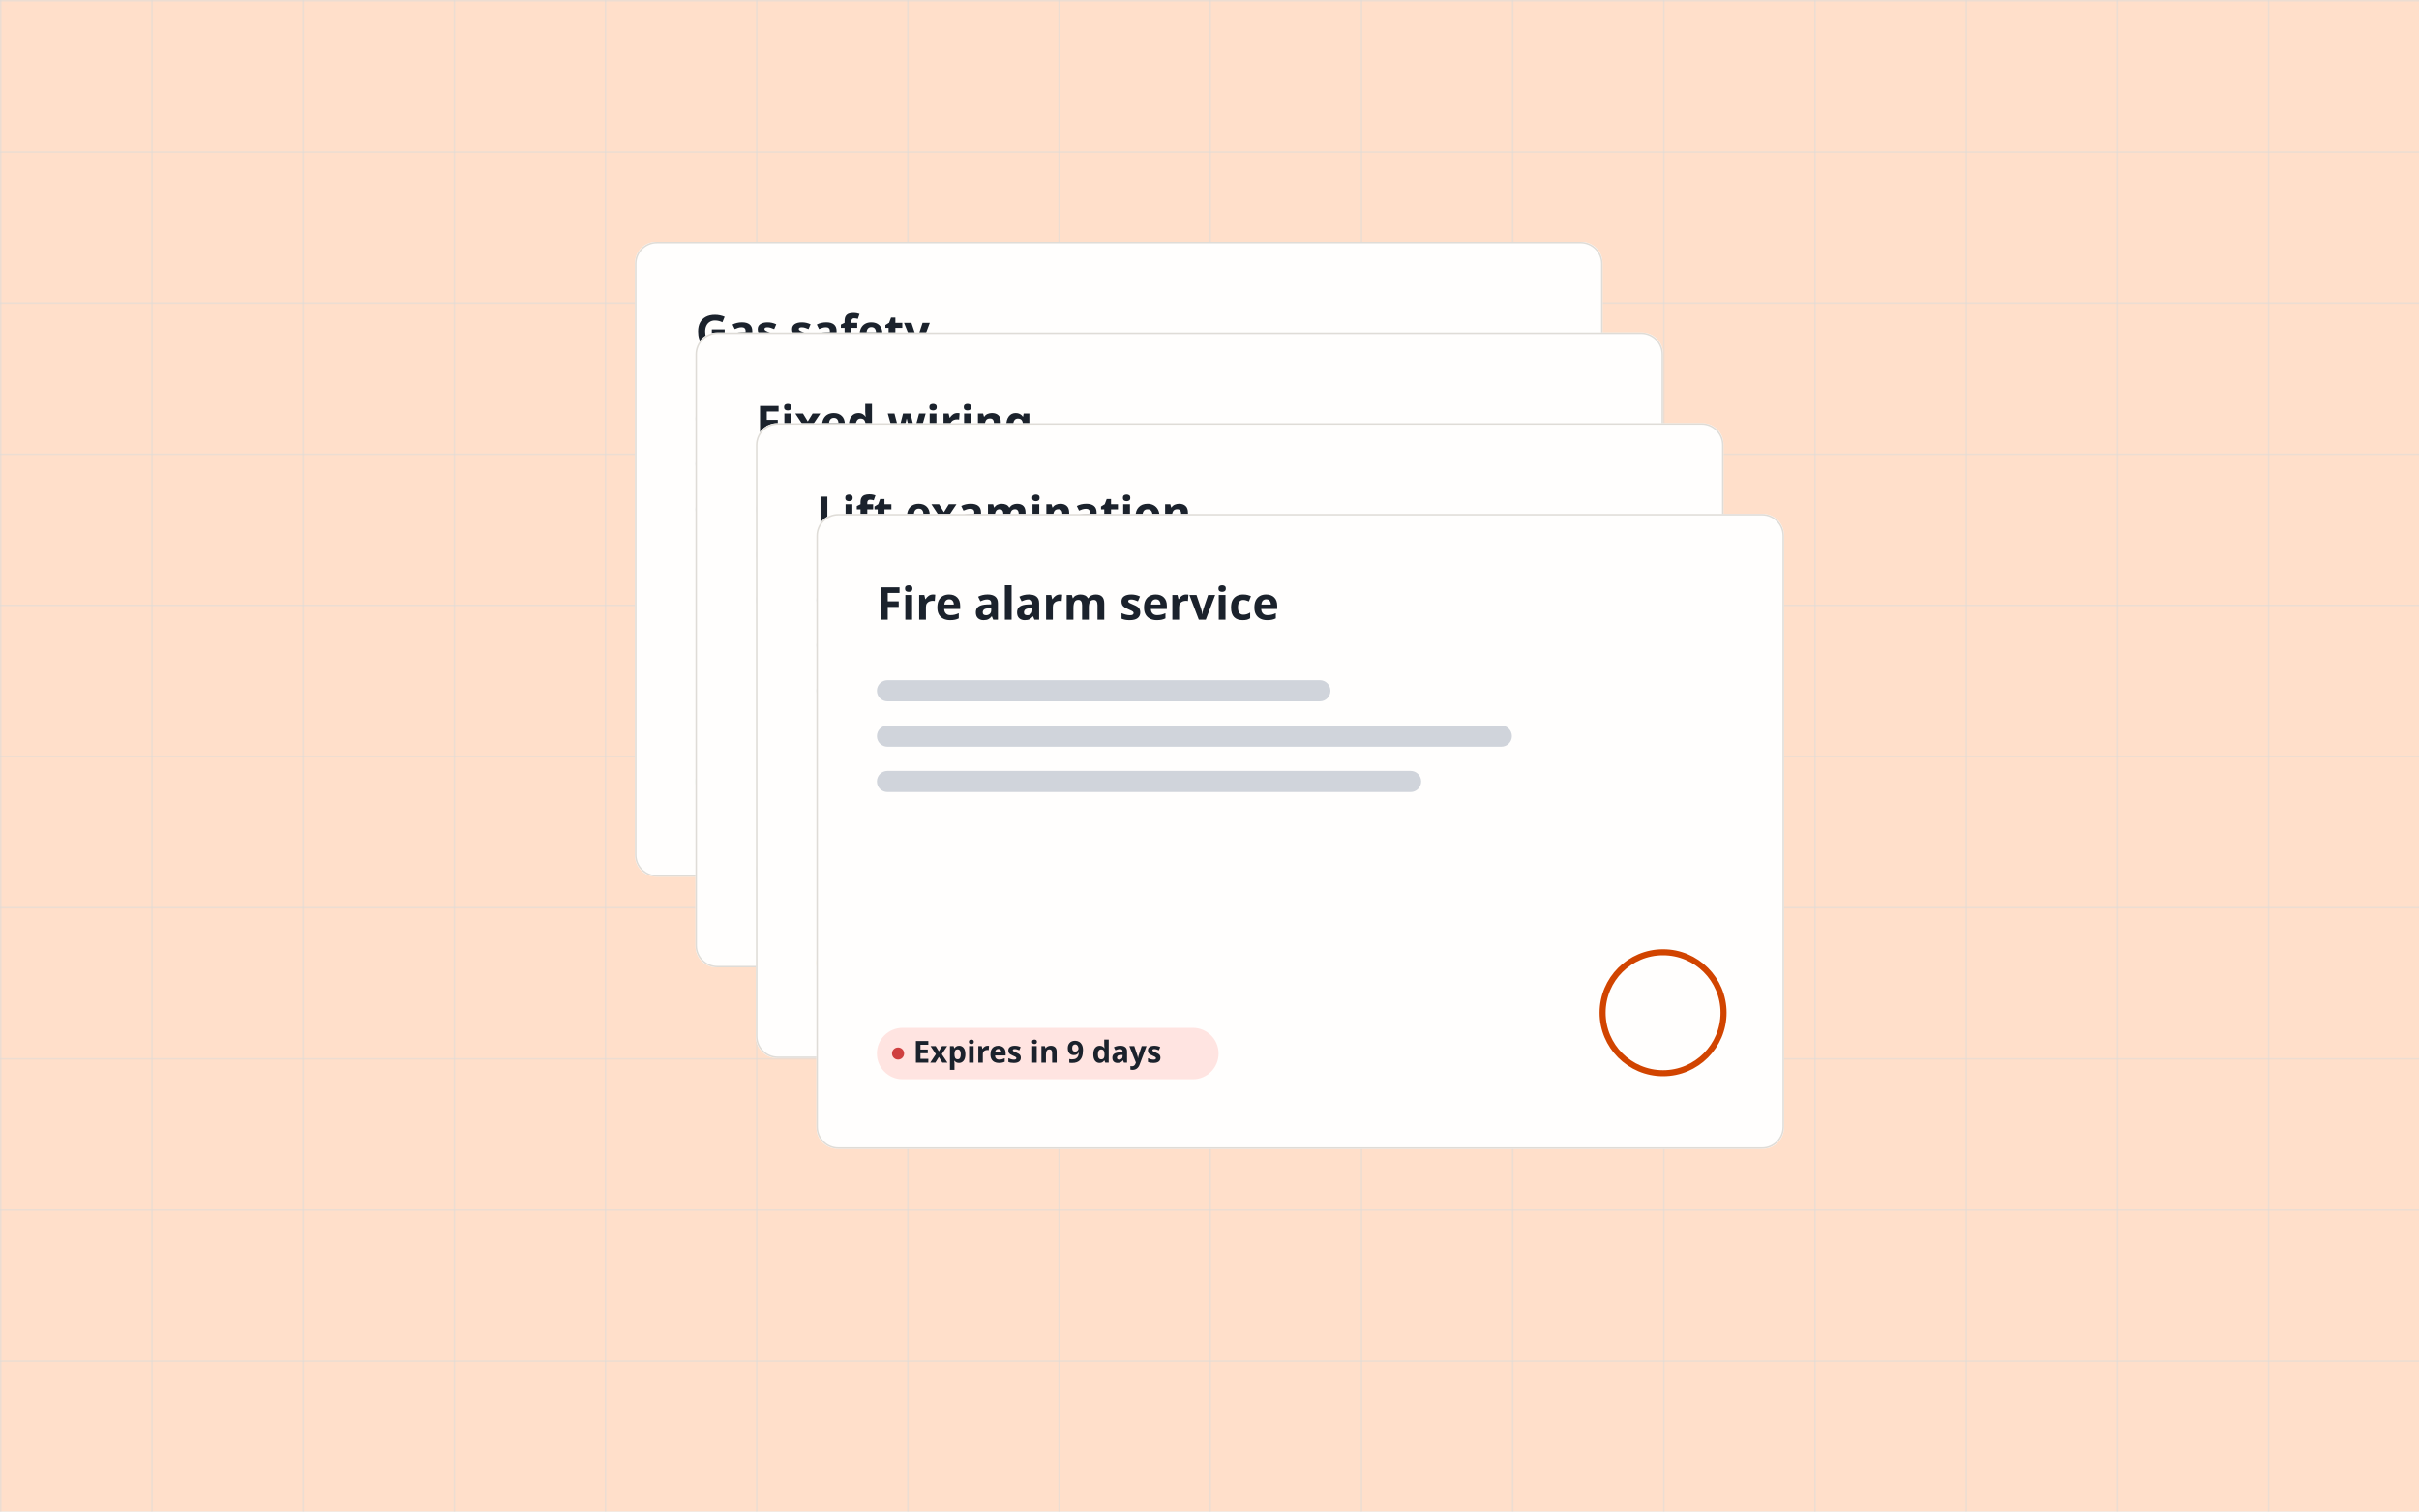
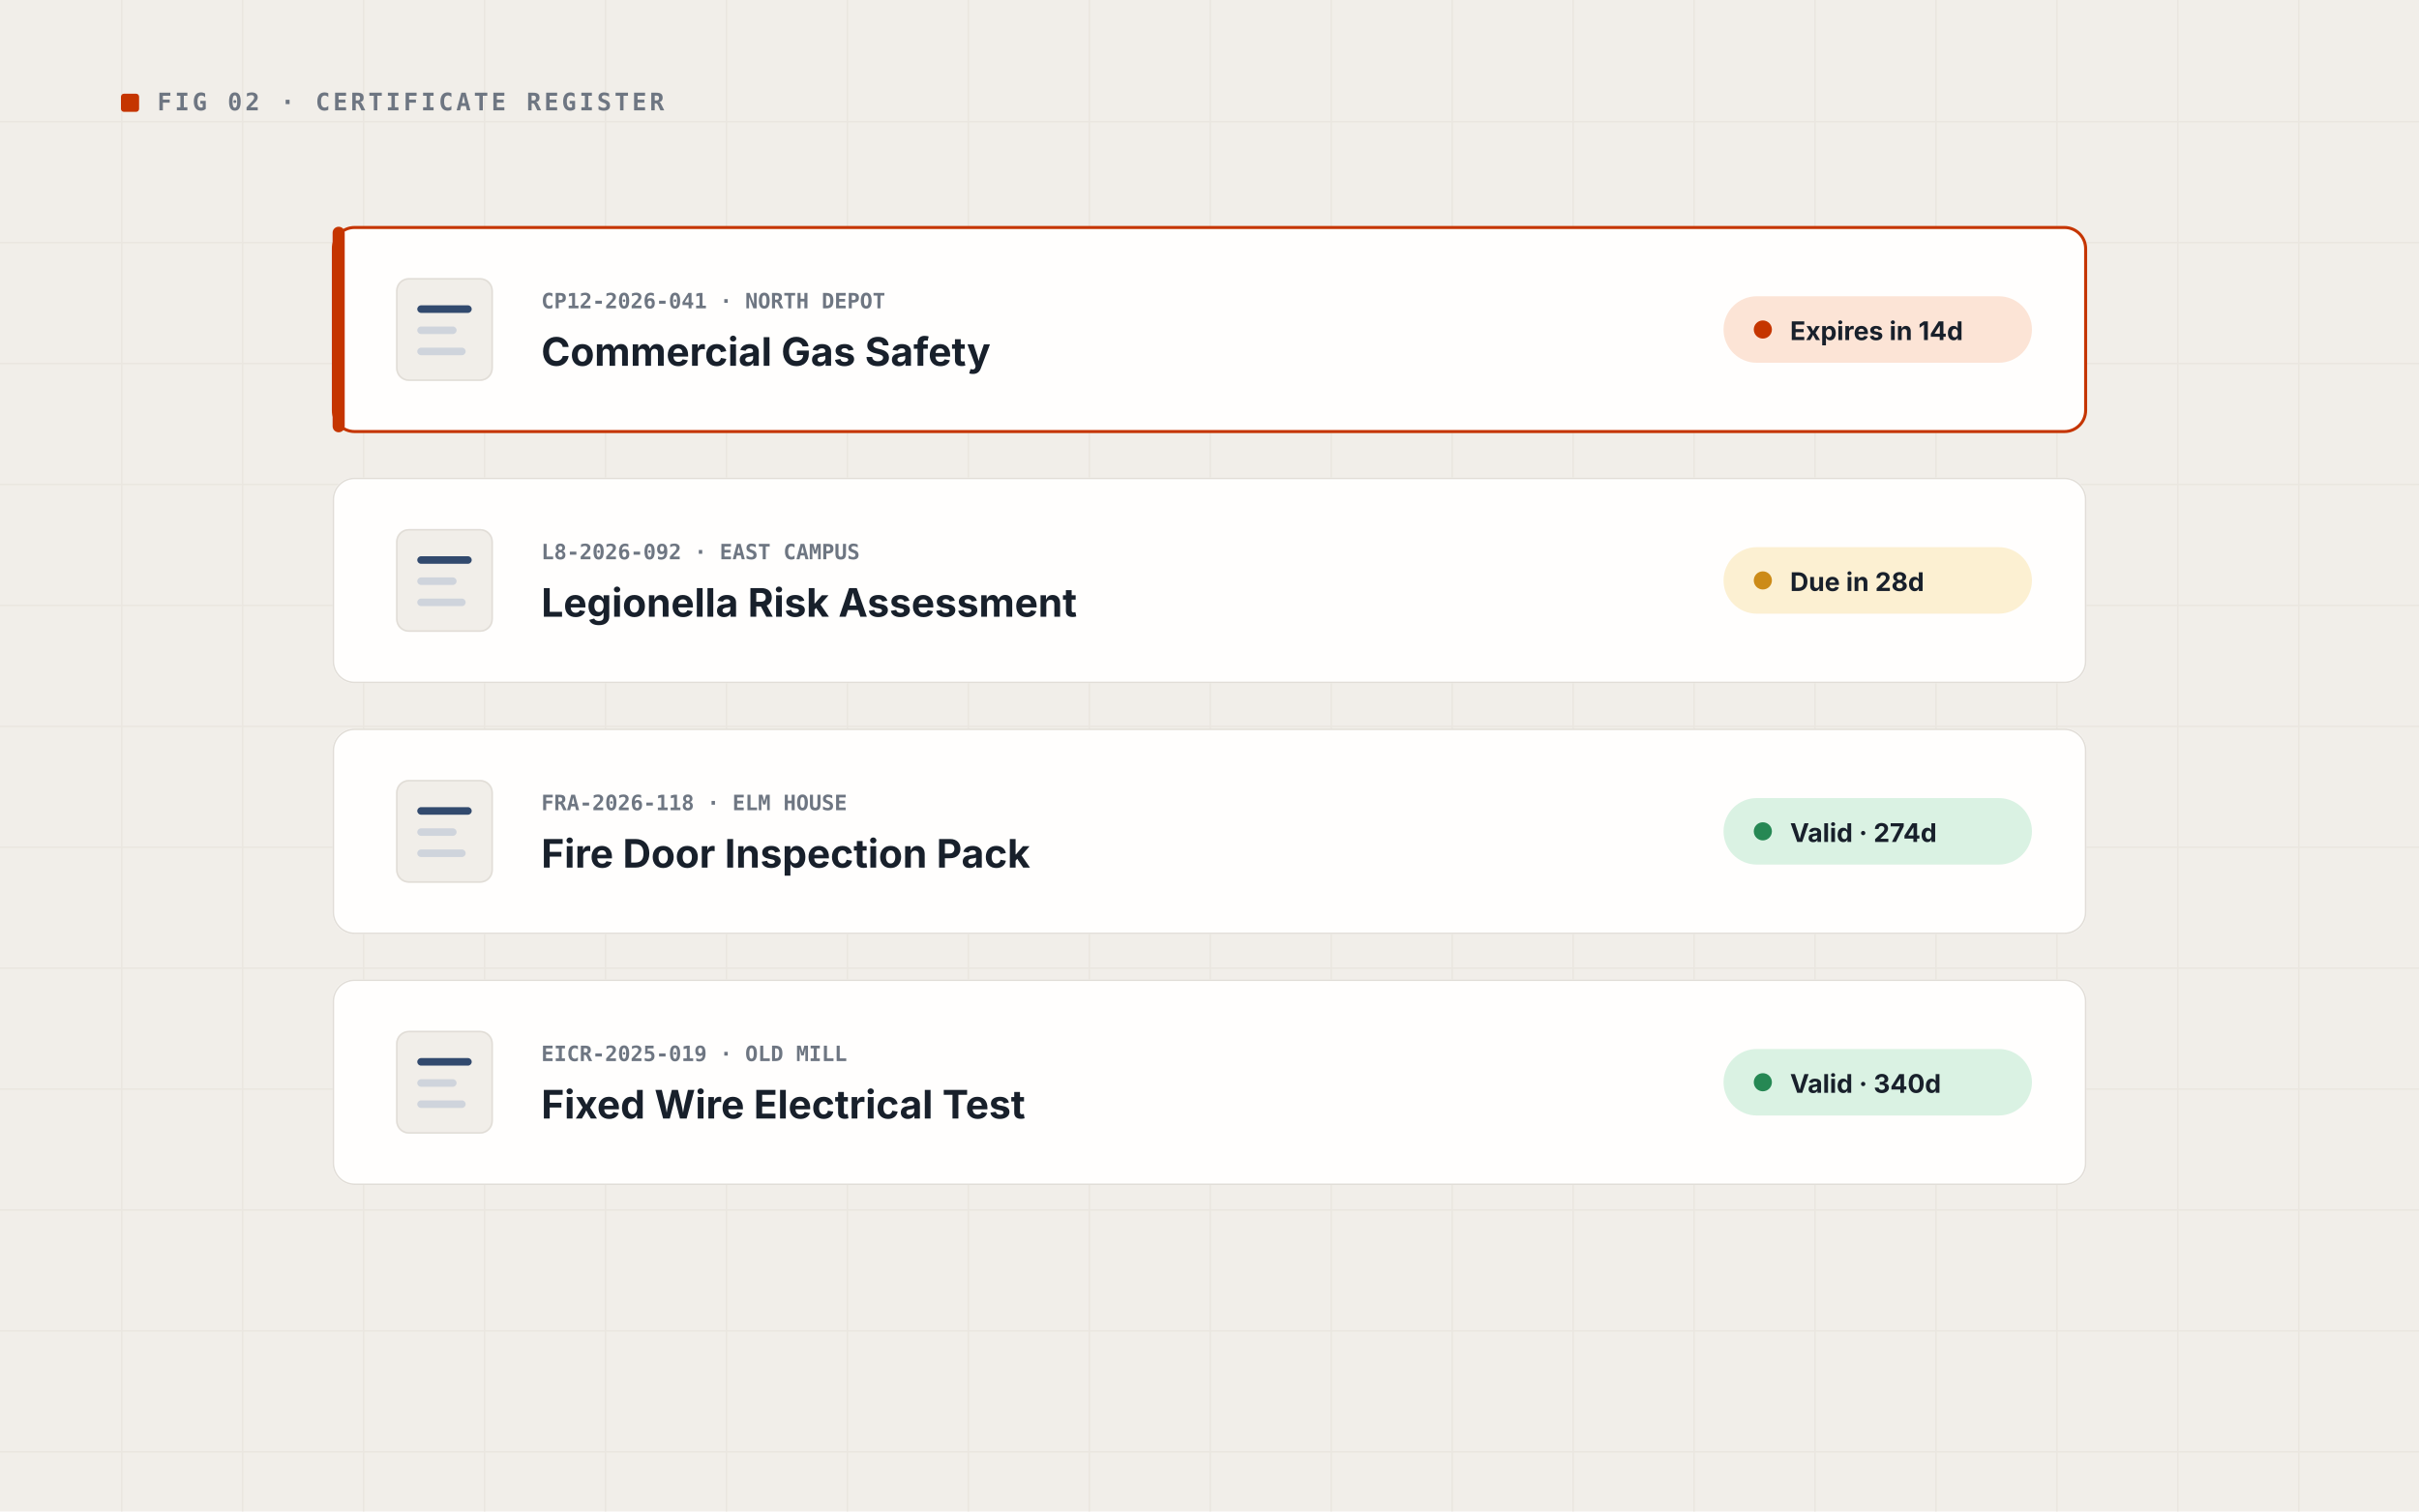
<svg xmlns="http://www.w3.org/2000/svg" viewBox="0 0 1600 1000" width="1600" height="1000">
-   <style>.s-bg{fill:#f8f6f3}.s-panel{fill:#fffefd}.s-sunk{fill:#f0ede9}.s-line{fill:#dfdcd7}.s-ink{fill:#1b222c}.s-muted{fill:#81878f}.s-faint{fill:#d0d4db}.s-acc{fill:#d14400}.s-acc2{fill:#ffdfca}.s-ok{fill:#389560}.s-ok2{fill:#d6f2de}.s-warn{fill:#e6ac3d}.s-warn2{fill:#fdedc9}.s-bad{fill:#cf4040}.s-bad2{fill:#ffe4e1}.s-data{fill:#384e6e}.s-data2{fill:#bfccdf}.s-skin{fill:#d6d3cf}.s-hair{fill:#1f2733}.s-hair2{fill:#7d838e}.s-stroke{fill:none;stroke:#dfdcd7}.s-stroke-ink{fill:none;stroke:#1b222c}.s-stroke-acc{fill:none;stroke:#d14400}.s-stroke-data{fill:none;stroke:#384e6e}.s-text{fill:#1b222c;font-family:system-ui,sans-serif}.s-text-muted{fill:#81878f;font-family:system-ui,sans-serif}.s-text-acc{fill:#d14400;font-family:system-ui,sans-serif}.s-num{fill:#1b222c;font-family:system-ui,sans-serif}.s-logo{fill:currentColor}.s-logo-text{fill:currentColor;font-family:system-ui,sans-serif}</style>
-   <rect x="0" y="0" width="1600" height="1000" class="s-acc2" />
-   <rect x="0" y="0" width="1" height="1000" class="s-line" opacity="0.6" />
-   <rect x="100" y="0" width="1" height="1000" class="s-line" opacity="0.6" />
-   <rect x="200" y="0" width="1" height="1000" class="s-line" opacity="0.6" />
-   <rect x="300" y="0" width="1" height="1000" class="s-line" opacity="0.6" />
-   <rect x="400" y="0" width="1" height="1000" class="s-line" opacity="0.6" />
-   <rect x="500" y="0" width="1" height="1000" class="s-line" opacity="0.6" />
-   <rect x="600" y="0" width="1" height="1000" class="s-line" opacity="0.6" />
-   <rect x="700" y="0" width="1" height="1000" class="s-line" opacity="0.6" />
-   <rect x="800" y="0" width="1" height="1000" class="s-line" opacity="0.6" />
-   <rect x="900" y="0" width="1" height="1000" class="s-line" opacity="0.6" />
-   <rect x="1000" y="0" width="1" height="1000" class="s-line" opacity="0.6" />
-   <rect x="1100" y="0" width="1" height="1000" class="s-line" opacity="0.6" />
-   <rect x="1200" y="0" width="1" height="1000" class="s-line" opacity="0.6" />
-   <rect x="1300" y="0" width="1" height="1000" class="s-line" opacity="0.6" />
-   <rect x="1400" y="0" width="1" height="1000" class="s-line" opacity="0.6" />
-   <rect x="1500" y="0" width="1" height="1000" class="s-line" opacity="0.6" />
-   <rect x="1600" y="0" width="1" height="1000" class="s-line" opacity="0.6" />
-   <rect x="0" y="0" width="1600" height="1" class="s-line" opacity="0.6" />
-   <rect x="0" y="100" width="1600" height="1" class="s-line" opacity="0.6" />
-   <rect x="0" y="200" width="1600" height="1" class="s-line" opacity="0.6" />
-   <rect x="0" y="300" width="1600" height="1" class="s-line" opacity="0.6" />
-   <rect x="0" y="400" width="1600" height="1" class="s-line" opacity="0.6" />
-   <rect x="0" y="500" width="1600" height="1" class="s-line" opacity="0.6" />
-   <rect x="0" y="600" width="1600" height="1" class="s-line" opacity="0.6" />
-   <rect x="0" y="700" width="1600" height="1" class="s-line" opacity="0.6" />
-   <rect x="0" y="800" width="1600" height="1" class="s-line" opacity="0.6" />
-   <rect x="0" y="900" width="1600" height="1" class="s-line" opacity="0.6" />
-   <rect x="0" y="1000" width="1600" height="1" class="s-line" opacity="0.6" />
-   <rect x="420" y="160" width="640" height="420" rx="14" class="s-panel" />
-   <rect x="420.5" y="160.5" width="639" height="419" rx="14" class="s-stroke" />
-   <text x="460" y="230" font-size="30" font-weight="720" text-anchor="start" class="s-text">Gas safety</text>
-   <rect x="460" y="270" width="300" height="14" rx="7" class="s-faint" />
-   <rect x="460" y="300" width="420" height="14" rx="7" class="s-faint" />
-   <rect x="460" y="330" width="360" height="14" rx="7" class="s-faint" />
-   <rect x="460" y="500" width="92" height="34" rx="17" class="s-ok2" />
-   <circle cx="474" cy="517" r="4" class="s-ok" />
-   <text x="484" y="523" font-size="20" font-weight="560" text-anchor="start" class="s-text">Valid</text>
-   <circle cx="980" cy="490" r="40" class="s-stroke-acc" stroke-width="4" />
-   <rect x="460" y="220" width="640" height="420" rx="14" class="s-panel" />
-   <rect x="460.5" y="220.5" width="639" height="419" rx="14" class="s-stroke" />
-   <text x="500" y="290" font-size="30" font-weight="720" text-anchor="start" class="s-text">Fixed wiring</text>
-   <rect x="500" y="330" width="300" height="14" rx="7" class="s-faint" />
-   <rect x="500" y="360" width="420" height="14" rx="7" class="s-faint" />
-   <rect x="500" y="390" width="360" height="14" rx="7" class="s-faint" />
-   <rect x="500" y="560" width="92" height="34" rx="17" class="s-ok2" />
-   <circle cx="514" cy="577" r="4" class="s-ok" />
-   <text x="524" y="583" font-size="20" font-weight="560" text-anchor="start" class="s-text">Valid</text>
-   <circle cx="1020" cy="550" r="40" class="s-stroke-acc" stroke-width="4" />
-   <rect x="500" y="280" width="640" height="420" rx="14" class="s-panel" />
-   <rect x="500.5" y="280.5" width="639" height="419" rx="14" class="s-stroke" />
-   <text x="540" y="350" font-size="30" font-weight="720" text-anchor="start" class="s-text">Lift examination</text>
-   <rect x="540" y="390" width="300" height="14" rx="7" class="s-faint" />
-   <rect x="540" y="420" width="420" height="14" rx="7" class="s-faint" />
-   <rect x="540" y="450" width="360" height="14" rx="7" class="s-faint" />
-   <rect x="540" y="620" width="193" height="34" rx="17" class="s-warn2" />
-   <circle cx="554" cy="637" r="4" class="s-warn" />
-   <text x="564" y="643" font-size="20" font-weight="560" text-anchor="start" class="s-text">Due in 45 days</text>
-   <circle cx="1060" cy="610" r="40" class="s-stroke-acc" stroke-width="4" />
-   <rect x="540" y="340" width="640" height="420" rx="14" class="s-panel" />
-   <rect x="540.5" y="340.5" width="639" height="419" rx="14" class="s-stroke" />
-   <text x="580" y="410" font-size="30" font-weight="720" text-anchor="start" class="s-text">Fire alarm service</text>
-   <rect x="580" y="450" width="300" height="14" rx="7" class="s-faint" />
-   <rect x="580" y="480" width="420" height="14" rx="7" class="s-faint" />
-   <rect x="580" y="510" width="360" height="14" rx="7" class="s-faint" />
-   <rect x="580" y="680" width="226" height="34" rx="17" class="s-bad2" />
-   <circle cx="594" cy="697" r="4" class="s-bad" />
-   <text x="604" y="703" font-size="20" font-weight="560" text-anchor="start" class="s-text">Expires in 9 days</text>
-   <circle cx="1100" cy="670" r="40" class="s-stroke-acc" stroke-width="4" />
+   <style>.s-bg{fill:#f8f6f2}.s-panel{fill:#fffefd}.s-sunk{fill:#f1eee9}.s-line{fill:#e1ddd7}.s-grid{fill:#eae6e0}.s-ink{fill:#18202b}.s-ink-soft{fill:#3f4956}.s-muted{fill:#6e7682}.s-faint{fill:#cfd4dc}.s-acc{fill:#c53500}.s-acc2{fill:#fce4d6}.s-ok{fill:#268854}.s-ok2{fill:#daf2e3}.s-warn{fill:#cc8b18}.s-warn2{fill:#fcf0d2}.s-bad{fill:#c73434}.s-bad2{fill:#fce2e0}.s-data{fill:#324a6e}.s-data2{fill:#d2dce9}.s-stroke{fill:none;stroke:#e1ddd7}.s-stroke-grid{fill:none;stroke:#eae6e0}.s-stroke-ink{fill:none;stroke:#18202b}.s-stroke-panel{fill:none;stroke:#fffefd}.s-stroke-muted{fill:none;stroke:#6e7682}.s-stroke-acc{fill:none;stroke:#c53500}.s-stroke-ok{fill:none;stroke:#268854}.s-stroke-data{fill:none;stroke:#324a6e}.s-text{fill:#18202b;font-family:system-ui,-apple-system,sans-serif}.s-text-soft{fill:#3f4956;font-family:system-ui,-apple-system,sans-serif}.s-text-muted{fill:#6e7682;font-family:system-ui,-apple-system,sans-serif}.s-text-acc{fill:#c53500;font-family:system-ui,-apple-system,sans-serif}.s-text-on-acc{fill:#fffefd;font-family:system-ui,-apple-system,sans-serif}.s-text-mono{fill:#6e7682;font-family:ui-monospace,Menlo,monospace}.s-text-mono-ink{fill:#18202b;font-family:ui-monospace,Menlo,monospace}.s-num{fill:#18202b;font-family:system-ui,-apple-system,sans-serif}.s-logo{fill:currentColor}.s-logo-text{fill:currentColor;font-family:system-ui,-apple-system,sans-serif}</style>
+   <rect x="0" y="0" width="1600" height="1000" class="s-sunk" />
+   <rect x="80" y="0" width="1" height="1000" class="s-grid" />
+   <rect x="160" y="0" width="1" height="1000" class="s-grid" />
+   <rect x="240" y="0" width="1" height="1000" class="s-grid" />
+   <rect x="320" y="0" width="1" height="1000" class="s-grid" />
+   <rect x="400" y="0" width="1" height="1000" class="s-grid" />
+   <rect x="480" y="0" width="1" height="1000" class="s-grid" />
+   <rect x="560" y="0" width="1" height="1000" class="s-grid" />
+   <rect x="640" y="0" width="1" height="1000" class="s-grid" />
+   <rect x="720" y="0" width="1" height="1000" class="s-grid" />
+   <rect x="800" y="0" width="1" height="1000" class="s-grid" />
+   <rect x="880" y="0" width="1" height="1000" class="s-grid" />
+   <rect x="960" y="0" width="1" height="1000" class="s-grid" />
+   <rect x="1040" y="0" width="1" height="1000" class="s-grid" />
+   <rect x="1120" y="0" width="1" height="1000" class="s-grid" />
+   <rect x="1200" y="0" width="1" height="1000" class="s-grid" />
+   <rect x="1280" y="0" width="1" height="1000" class="s-grid" />
+   <rect x="1360" y="0" width="1" height="1000" class="s-grid" />
+   <rect x="1440" y="0" width="1" height="1000" class="s-grid" />
+   <rect x="1520" y="0" width="1" height="1000" class="s-grid" />
+   <rect x="0" y="80" width="1600" height="1" class="s-grid" />
+   <rect x="0" y="160" width="1600" height="1" class="s-grid" />
+   <rect x="0" y="240" width="1600" height="1" class="s-grid" />
+   <rect x="0" y="320" width="1600" height="1" class="s-grid" />
+   <rect x="0" y="400" width="1600" height="1" class="s-grid" />
+   <rect x="0" y="480" width="1600" height="1" class="s-grid" />
+   <rect x="0" y="560" width="1600" height="1" class="s-grid" />
+   <rect x="0" y="640" width="1600" height="1" class="s-grid" />
+   <rect x="0" y="720" width="1600" height="1" class="s-grid" />
+   <rect x="0" y="800" width="1600" height="1" class="s-grid" />
+   <rect x="0" y="880" width="1600" height="1" class="s-grid" />
+   <rect x="0" y="960" width="1600" height="1" class="s-grid" />
+   <rect x="80" y="62" width="12" height="12" rx="2" class="s-acc" />
+   <text x="104" y="73" font-size="16" font-weight="640" letter-spacing="2" class="s-text-mono">FIG 02 · CERTIFICATE REGISTER</text>
+   <rect x="220" y="150" width="1160" height="136" rx="14" class="s-panel" />
+   <rect x="220.5" y="150.5" width="1159" height="135" rx="14" class="s-stroke-acc" stroke-width="2" />
+   <rect x="220" y="150" width="8" height="136" rx="4" class="s-acc" />
+   <rect x="262" y="184" width="64" height="68" rx="8" class="s-sunk" />
+   <rect x="262.5" y="184.5" width="63" height="67" rx="8" class="s-stroke" />
+   <rect x="276" y="202" width="36" height="5" rx="2.5" class="s-data" />
+   <rect x="276" y="216" width="26" height="5" rx="2.5" class="s-faint" />
+   <rect x="276" y="230" width="32" height="5" rx="2.5" class="s-faint" />
+   <text x="358" y="204" font-size="14" font-weight="660" class="s-text-mono">CP12-2026-041 · NORTH DEPOT</text>
+   <text x="358" y="242" font-size="26" font-weight="720" class="s-text">Commercial Gas Safety</text>
+   <rect x="1140" y="196" width="204" height="44" rx="22" class="s-acc2" />
+   <circle cx="1166" cy="218" r="6" class="s-acc" />
+   <text x="1184" y="225" font-size="17" font-weight="660" class="s-text">Expires in 14d</text>
+   <rect x="220" y="316" width="1160" height="136" rx="14" class="s-panel" />
+   <rect x="220.5" y="316.5" width="1159" height="135" rx="14" class="s-stroke" stroke-width="1" />
+   <rect x="262" y="350" width="64" height="68" rx="8" class="s-sunk" />
+   <rect x="262.5" y="350.5" width="63" height="67" rx="8" class="s-stroke" />
+   <rect x="276" y="368" width="36" height="5" rx="2.5" class="s-data" />
+   <rect x="276" y="382" width="26" height="5" rx="2.5" class="s-faint" />
+   <rect x="276" y="396" width="32" height="5" rx="2.5" class="s-faint" />
+   <text x="358" y="370" font-size="14" font-weight="660" class="s-text-mono">L8-2026-092 · EAST CAMPUS</text>
+   <text x="358" y="408" font-size="26" font-weight="720" class="s-text">Legionella Risk Assessment</text>
+   <rect x="1140" y="362" width="204" height="44" rx="22" class="s-warn2" />
+   <circle cx="1166" cy="384" r="6" class="s-warn" />
+   <text x="1184" y="391" font-size="17" font-weight="660" class="s-text">Due in 28d</text>
+   <rect x="220" y="482" width="1160" height="136" rx="14" class="s-panel" />
+   <rect x="220.5" y="482.5" width="1159" height="135" rx="14" class="s-stroke" stroke-width="1" />
+   <rect x="262" y="516" width="64" height="68" rx="8" class="s-sunk" />
+   <rect x="262.5" y="516.5" width="63" height="67" rx="8" class="s-stroke" />
+   <rect x="276" y="534" width="36" height="5" rx="2.5" class="s-data" />
+   <rect x="276" y="548" width="26" height="5" rx="2.5" class="s-faint" />
+   <rect x="276" y="562" width="32" height="5" rx="2.5" class="s-faint" />
+   <text x="358" y="536" font-size="14" font-weight="660" class="s-text-mono">FRA-2026-118 · ELM HOUSE</text>
+   <text x="358" y="574" font-size="26" font-weight="720" class="s-text">Fire Door Inspection Pack</text>
+   <rect x="1140" y="528" width="204" height="44" rx="22" class="s-ok2" />
+   <circle cx="1166" cy="550" r="6" class="s-ok" />
+   <text x="1184" y="557" font-size="17" font-weight="660" class="s-text">Valid · 274d</text>
+   <rect x="220" y="648" width="1160" height="136" rx="14" class="s-panel" />
+   <rect x="220.5" y="648.5" width="1159" height="135" rx="14" class="s-stroke" stroke-width="1" />
+   <rect x="262" y="682" width="64" height="68" rx="8" class="s-sunk" />
+   <rect x="262.5" y="682.5" width="63" height="67" rx="8" class="s-stroke" />
+   <rect x="276" y="700" width="36" height="5" rx="2.5" class="s-data" />
+   <rect x="276" y="714" width="26" height="5" rx="2.5" class="s-faint" />
+   <rect x="276" y="728" width="32" height="5" rx="2.5" class="s-faint" />
+   <text x="358" y="702" font-size="14" font-weight="660" class="s-text-mono">EICR-2025-019 · OLD MILL</text>
+   <text x="358" y="740" font-size="26" font-weight="720" class="s-text">Fixed Wire Electrical Test</text>
+   <rect x="1140" y="694" width="204" height="44" rx="22" class="s-ok2" />
+   <circle cx="1166" cy="716" r="6" class="s-ok" />
+   <text x="1184" y="723" font-size="17" font-weight="660" class="s-text">Valid · 340d</text>
</svg>
